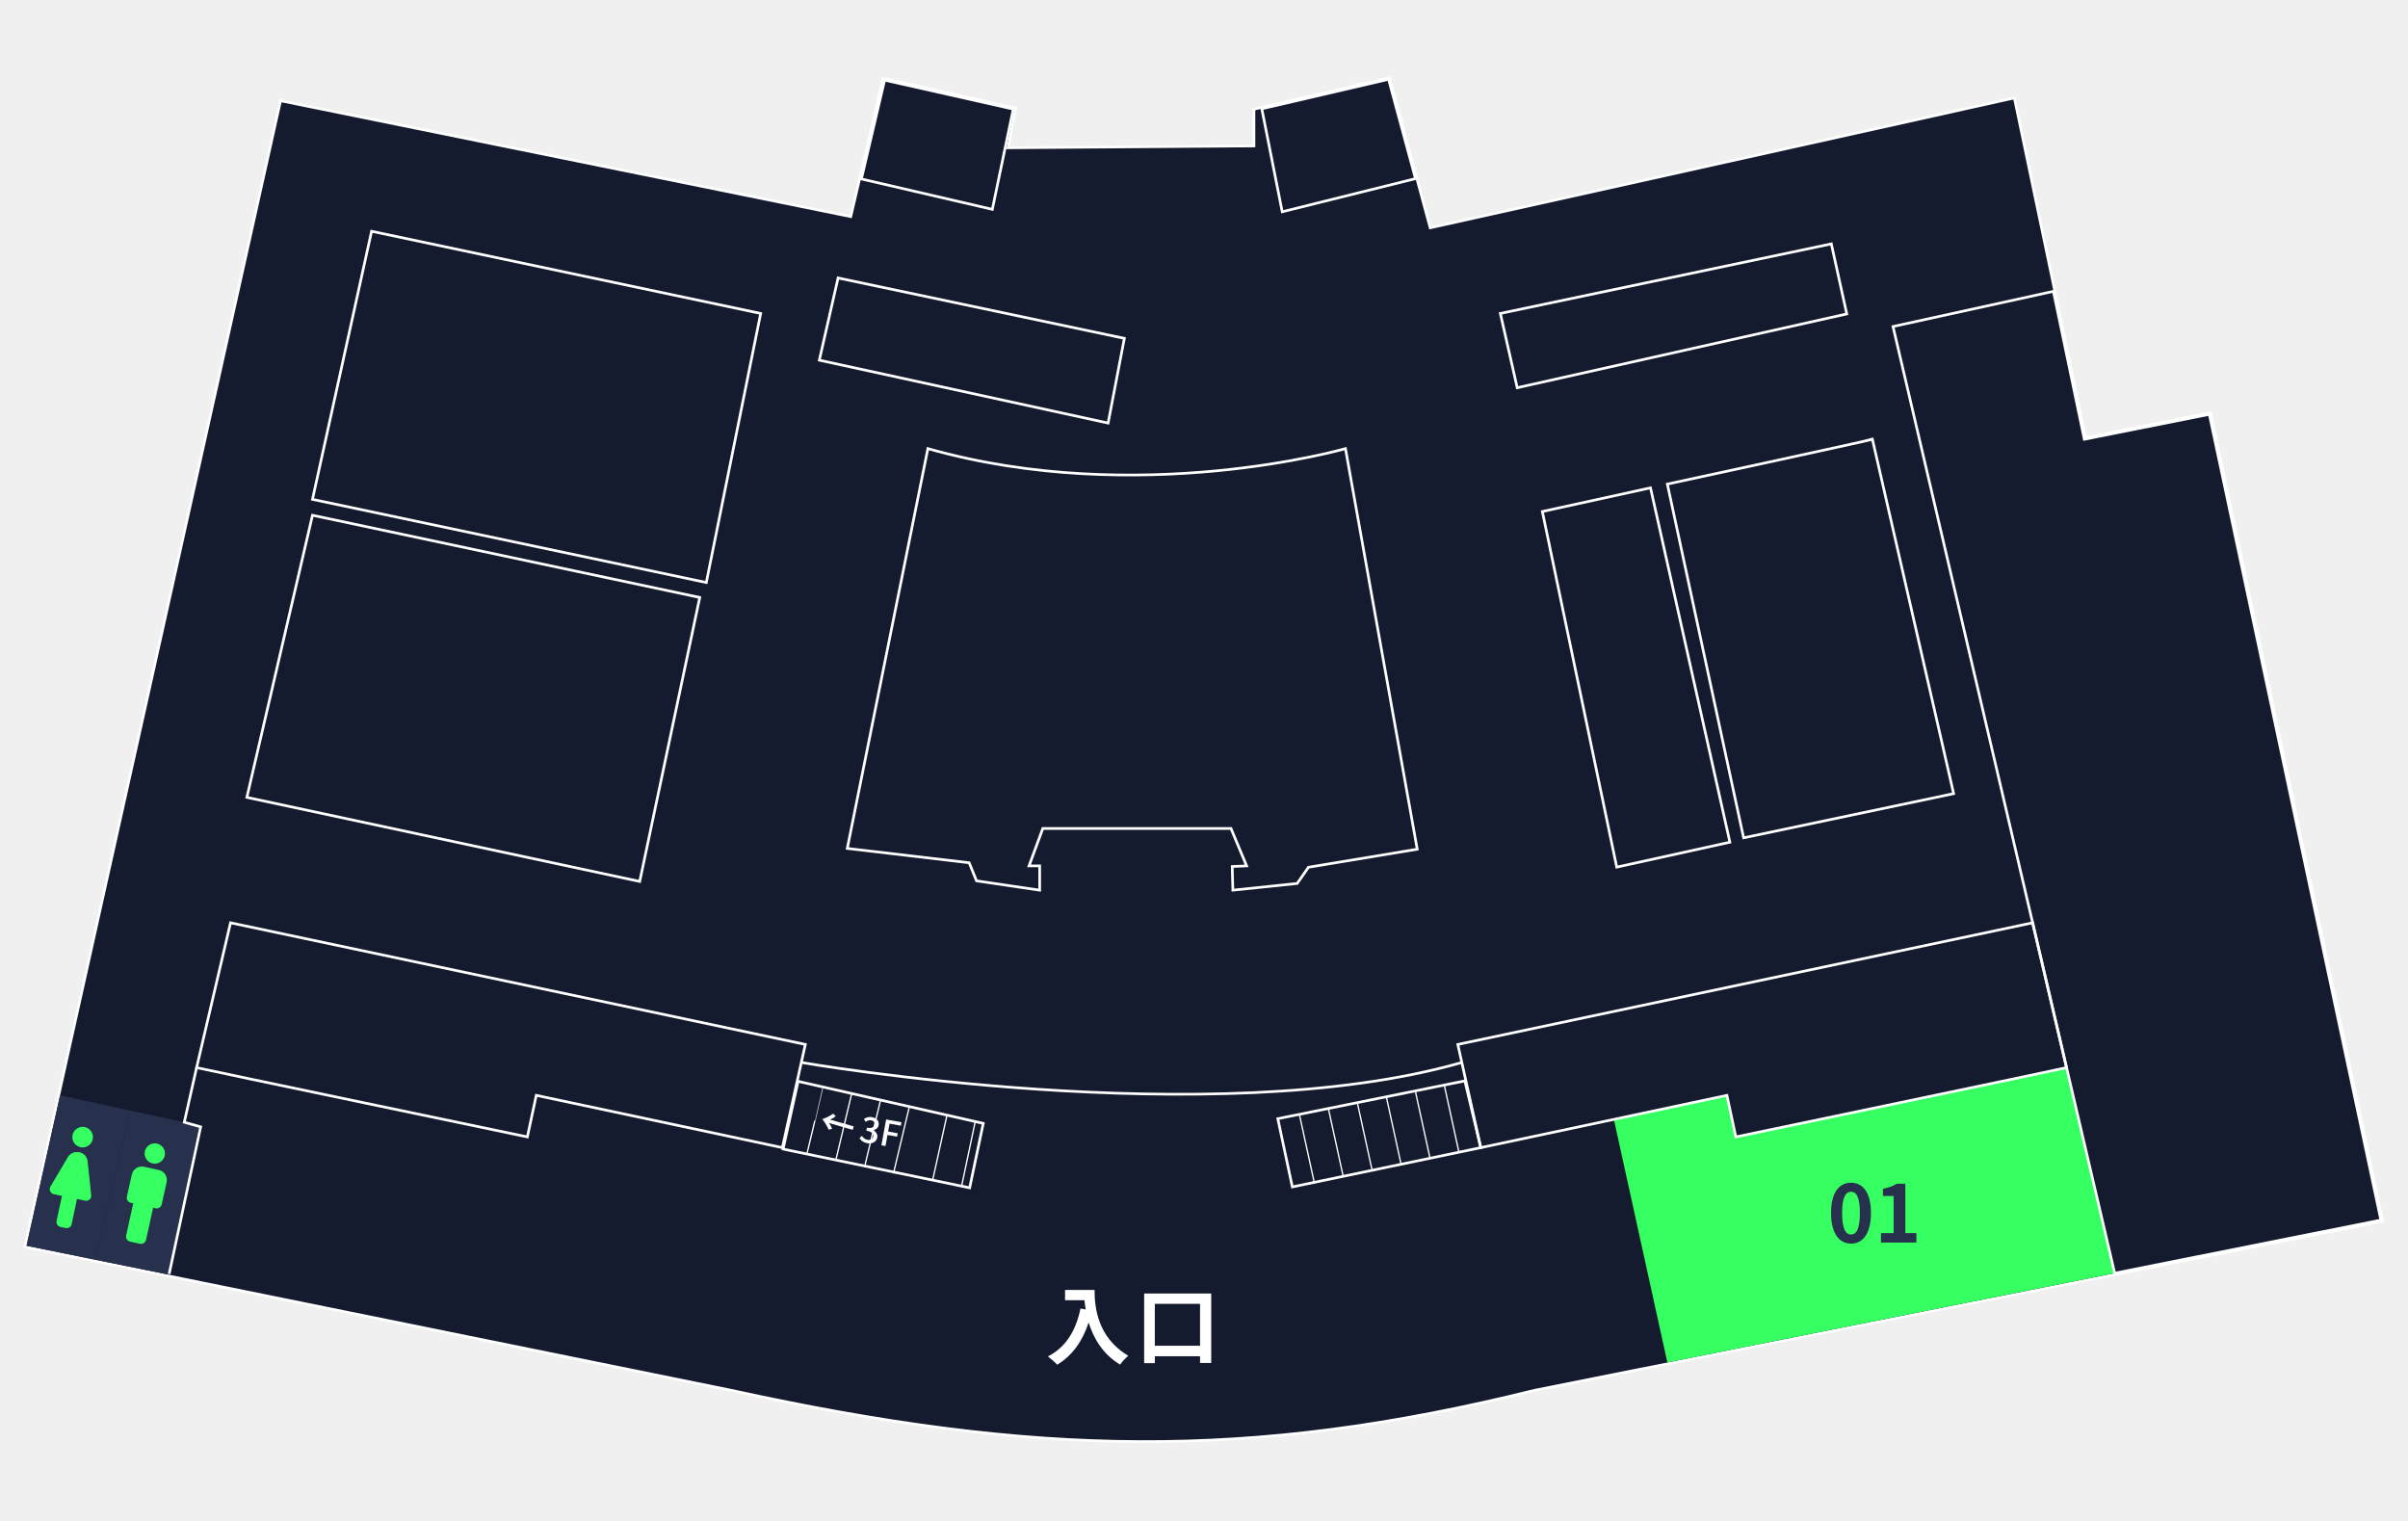
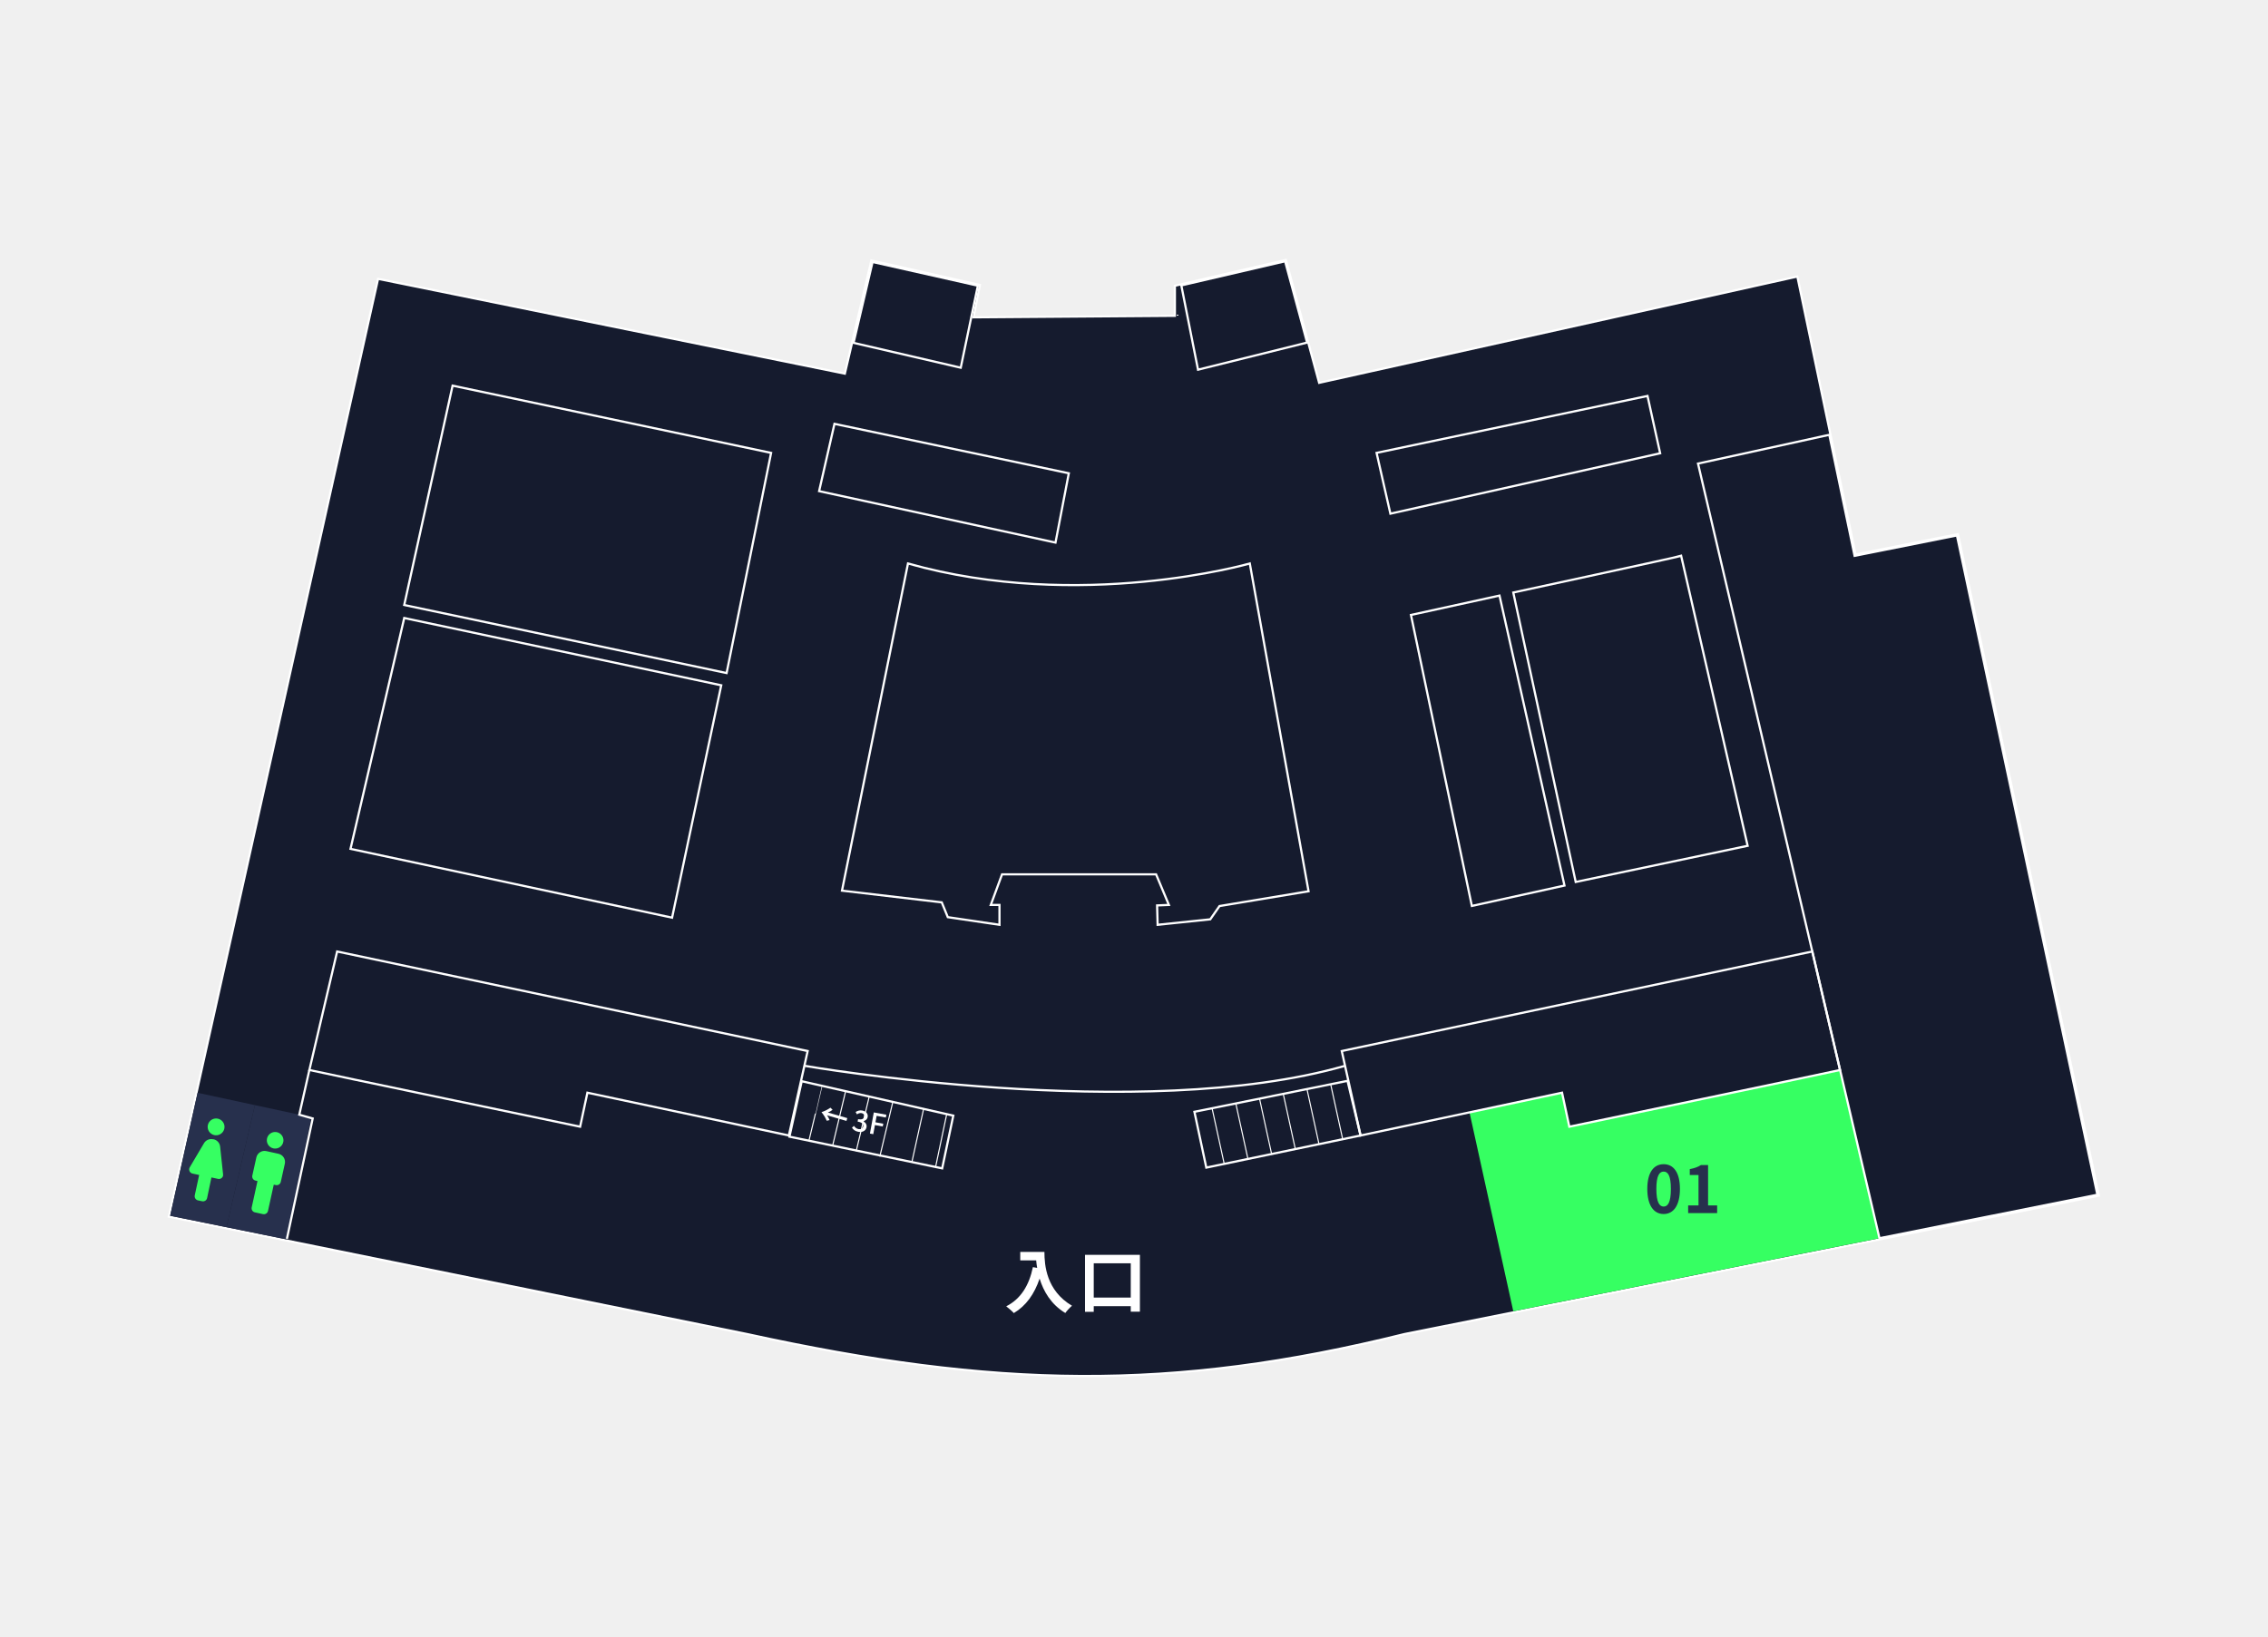
- <svg xmlns="http://www.w3.org/2000/svg" width="903" height="570" viewBox="0 0 903 570" fill="none">
-   <path d="M105.68 37.88L105.2 37.782L105.093 38.261L9.462 467.023L9.351 467.521L9.851 467.622L274.249 521.331C387.526 546.082 468.473 547.847 575.441 521.33C575.444 521.33 575.448 521.329 575.452 521.328L893.016 457.988L893.512 457.889L893.407 457.394L829.065 155.265L828.962 154.783L828.478 154.879L782.059 164.129L755.493 37.223L755.389 36.728L754.895 36.837L536.317 85.428L521.198 29.608L521.072 29.143L520.602 29.252L470.621 40.865L470.234 40.955V41.352V54.724L377.988 55.416L380.796 41.064L380.889 40.587L380.415 40.48L331.661 29.485L331.178 29.376L331.065 29.859L319.035 81.227L105.68 37.88Z" fill="#151B2E" stroke="white" stroke-miterlimit="10" />
-   <path d="M774.952 400.338L650.931 426.313L647.593 410.729L605.199 419.744L625.258 510.879L793.011 477.412L774.952 400.338Z" fill="#36FF62" />
-   <path d="M22.518 410.769L48.785 416.432L35.748 472.369L9.95 467.132L22.518 410.769Z" fill="#27304D" />
-   <path d="M48.785 416.432L35.748 472.369L63.16 477.935L74.637 421.998L48.785 416.432Z" fill="#27304D" />
-   <path d="M47.308 463.296L49.962 451.214L49.033 451.003C48.541 450.892 48.114 450.592 47.843 450.169C47.572 449.744 47.48 449.231 47.587 448.74L49.444 440.377C49.669 439.396 50.273 438.542 51.125 438.002C51.977 437.461 53.009 437.278 53.995 437.492L59.582 438.723C60.568 438.945 61.427 439.546 61.971 440.396C62.516 441.246 62.701 442.275 62.487 443.262L60.63 451.625C60.516 452.115 60.212 452.543 59.785 452.813C59.358 453.082 58.842 453.173 58.348 453.067L57.419 452.869L54.765 464.937C54.651 465.427 54.347 465.855 53.92 466.125C53.493 466.395 52.977 466.485 52.483 466.379L48.754 465.559C48.263 465.448 47.835 465.148 47.564 464.723C47.293 464.3 47.201 463.787 47.308 463.296Z" fill="#36FF62" />
-   <path d="M57.233 436.248C57.968 436.407 58.734 436.346 59.434 436.072C60.135 435.798 60.738 435.324 61.168 434.708C61.598 434.092 61.836 433.364 61.851 432.614C61.866 431.863 61.658 431.126 61.253 430.494C60.848 429.86 60.265 429.362 59.576 429.06C58.887 428.758 58.124 428.666 57.383 428.796C56.642 428.926 55.957 429.273 55.413 429.791C54.869 430.309 54.491 430.977 54.327 431.709C54.218 432.197 54.206 432.702 54.293 433.195C54.38 433.688 54.564 434.159 54.834 434.58C55.104 435.003 55.455 435.367 55.867 435.653C56.278 435.938 56.743 436.142 57.233 436.248Z" fill="#36FF62" />
-   <path d="M26.884 458.981L28.862 449.574L31.9 450.222C32.15 450.276 32.407 450.28 32.658 450.234C32.909 450.188 33.148 450.093 33.362 449.953C33.575 449.814 33.759 449.634 33.902 449.424C34.045 449.213 34.145 448.975 34.196 448.726C34.222 448.529 34.222 448.328 34.196 448.131L32.842 435.401C32.752 434.599 32.411 433.846 31.868 433.247C31.326 432.649 30.608 432.236 29.817 432.066H29.591C28.798 431.896 27.971 431.979 27.227 432.305C26.484 432.631 25.863 433.181 25.451 433.879L18.936 444.902C18.804 445.119 18.717 445.36 18.679 445.611C18.641 445.861 18.653 446.118 18.714 446.363C18.776 446.61 18.886 446.842 19.038 447.045C19.19 447.248 19.381 447.419 19.6 447.549C19.782 447.666 19.984 447.747 20.197 447.787L23.235 448.435L21.219 457.79C21.116 458.291 21.214 458.81 21.492 459.239C21.77 459.667 22.206 459.969 22.705 460.08L24.589 460.477C24.837 460.531 25.094 460.536 25.344 460.491C25.595 460.446 25.833 460.352 26.047 460.213C26.26 460.075 26.444 459.897 26.588 459.688C26.732 459.478 26.832 459.243 26.884 458.995" fill="#36FF62" />
-   <path d="M30.189 430.16C30.936 430.319 31.712 430.253 32.421 429.971C33.13 429.69 33.739 429.204 34.172 428.577C34.605 427.95 34.841 427.21 34.852 426.448C34.863 425.687 34.647 424.94 34.233 424.302C33.818 423.662 33.223 423.161 32.522 422.859C31.821 422.557 31.047 422.469 30.296 422.607C29.545 422.743 28.852 423.1 28.304 423.629C27.756 424.158 27.378 424.838 27.217 425.582C27.004 426.583 27.198 427.625 27.755 428.484C28.312 429.343 29.187 429.945 30.189 430.16Z" fill="#36FF62" />
-   <path d="M299.283 405.478L368.716 421.242L363.625 445.403L293.655 430.876L299.283 405.478Z" stroke="white" stroke-miterlimit="10" />
-   <path d="M549.313 405.3L479.176 419.483L484.626 445.06L555.286 430.34L549.313 405.3Z" stroke="white" stroke-miterlimit="10" />
-   <path d="M770.026 109.247L709.879 122.44L793.009 477.412L892.834 457.498L828.493 155.371L781.615 164.716L770.026 109.247Z" stroke="white" stroke-miterlimit="10" />
-   <path d="M139.338 86.721L285.254 117.534L264.864 218.427L117.183 187.243L139.338 86.721Z" stroke="white" stroke-miterlimit="10" />
-   <path d="M117.183 193.207L262.407 224.034L239.893 330.52L92.572 298.992L117.183 193.207Z" stroke="white" stroke-miterlimit="10" />
-   <path d="M686.744 91.448L692.538 117.713L568.958 145.392L562.626 117.534L686.744 91.448Z" stroke="white" stroke-miterlimit="10" />
-   <path d="M314.279 104.23L307.244 135.058L415.538 158.641L421.635 126.879L314.279 104.23Z" stroke="white" stroke-miterlimit="10" />
-   <path d="M347.955 168.221L317.728 318.137L363.433 323.511L366.193 330.287L389.878 333.791V324.679H385.892L391.051 310.66H461.616L467.479 324.679L462.085 324.912L462.319 333.791L486.447 331.275L490.669 325.201L531.462 318.426L504.547 168.221C504.547 168.221 426.837 190.513 347.955 168.221Z" stroke="white" stroke-miterlimit="10" />
-   <path d="M702.153 164.716C700.98 165.183 625.257 181.525 625.257 181.525L653.855 314.165L732.614 297.59L702.153 164.716Z" stroke="white" stroke-miterlimit="10" />
-   <path d="M618.938 182.927L578.38 191.805L606.275 325.147L648.71 315.801L618.938 182.927Z" stroke="white" stroke-miterlimit="10" />
-   <path d="M774.952 400.338C771.89 401.094 650.93 426.313 650.93 426.313L647.592 410.728L555.287 430.34L546.678 391.638L762.233 346.023L774.952 400.338Z" stroke="white" stroke-miterlimit="10" />
-   <path d="M73.727 400.338C76.803 401.094 197.762 426.313 197.762 426.313L201.1 410.728L293.393 430.34L302.001 391.638L86.447 346.023L73.727 400.338Z" stroke="white" stroke-miterlimit="10" />
-   <path d="M372.123 78.502L323.025 67.109L331.731 30.055L379.973 40.913L372.123 78.502Z" stroke="white" stroke-miterlimit="10" />
-   <path d="M520.715 29.739L530.8 66.984L480.831 79.409L473.176 40.789L520.715 29.739Z" stroke="white" stroke-miterlimit="10" />
-   <path d="M308.568 407.581C308.637 407.581 302.581 432.732 302.581 432.732" stroke="white" stroke-width="0.5" stroke-miterlimit="10" />
-   <path d="M319.397 410.013L313.397 435.164" stroke="white" stroke-width="0.5" stroke-miterlimit="10" />
-   <path d="M330.213 412.446L324.212 437.596" stroke="white" stroke-width="0.5" stroke-miterlimit="10" />
-   <path d="M341.028 414.878L335.042 440.03" stroke="white" stroke-width="0.5" stroke-miterlimit="10" />
-   <path d="M355.105 418.207L349.762 442.463" stroke="white" stroke-width="0.5" stroke-miterlimit="10" />
-   <path d="M365.678 420.685L360.577 444.895" stroke="white" stroke-width="0.5" stroke-miterlimit="10" />
-   <path d="M541.628 407.004L547.147 432.265" stroke="white" stroke-width="0.5" stroke-miterlimit="10" />
-   <path d="M530.772 409.23L536.29 434.478" stroke="white" stroke-width="0.5" stroke-miterlimit="10" />
-   <path d="M519.914 411.443L525.433 436.703" stroke="white" stroke-width="0.5" stroke-miterlimit="10" />
-   <path d="M509.044 413.655L514.562 438.916" stroke="white" stroke-width="0.5" stroke-miterlimit="10" />
-   <path d="M498.187 415.882L503.705 441.129" stroke="white" stroke-width="0.5" stroke-miterlimit="10" />
-   <path d="M487.316 418.095L492.834 443.356" stroke="white" stroke-width="0.5" stroke-miterlimit="10" />
-   <path d="M73.727 400.338L69.106 420.816L75.25 422.544L63.434 477.685" stroke="white" stroke-miterlimit="10" />
-   <path d="M300.498 398.4C300.498 398.4 454.924 425.214 548.182 398.4" stroke="white" stroke-miterlimit="10" />
-   <path d="M330.524 429.455L332.302 419.77L338.053 420.819L337.817 422.106L333.595 421.337L333.053 424.294L336.641 424.947L336.406 426.222L332.819 425.568L332.054 429.734L330.524 429.455Z" fill="white" />
-   <path d="M325.225 428.666C323.696 428.387 322.817 427.603 322.304 426.763L323.22 425.925C323.682 426.607 324.317 427.225 325.32 427.407C326.414 427.607 327.275 427.152 327.449 426.206C327.64 425.168 327.076 424.372 324.887 423.973L325.092 422.857C327.005 423.205 327.765 422.624 327.932 421.718C328.086 420.877 327.614 420.261 326.691 420.093C325.938 419.956 325.238 420.208 324.582 420.659L323.964 419.568C324.857 419.012 325.844 418.689 326.965 418.893C328.706 419.21 329.769 420.328 329.484 421.878C329.284 422.969 328.505 423.574 327.406 423.768L327.393 423.833C328.464 424.313 329.198 425.289 328.964 426.564C328.653 428.26 327.007 428.991 325.225 428.666Z" fill="white" />
-   <path d="M312.049 423.286L310.728 423.586C310.134 422.159 309.326 420.831 308.33 419.649C309.796 419.173 311.183 418.482 312.444 417.597L313.425 418.571C312.767 419.085 312.037 419.5 311.257 419.801L320.156 422.374L319.774 423.671L310.877 421.099C311.368 421.772 311.761 422.513 312.042 423.297" fill="white" />
-   <path d="M694.141 466.329C689.633 466.329 686.648 462.404 686.648 454.82C686.648 447.207 689.633 443.49 694.141 443.49C698.648 443.49 701.604 447.237 701.604 454.82C701.604 462.404 698.648 466.329 694.141 466.329ZM694.141 462.909C696.051 462.909 697.454 461.006 697.454 454.82C697.454 448.664 696.051 446.88 694.141 446.88C692.23 446.88 690.798 448.664 690.798 454.82C690.798 461.006 692.23 462.909 694.141 462.909ZM705.361 465.913V462.374H710.107V448.456H706.107V445.75C708.316 445.334 709.839 444.769 711.242 443.876H714.496V462.374H718.645V465.913H705.361Z" fill="#27304D" />
-   <path d="M433.056 504.616H450.016V488.904H433.056V504.616ZM429.056 485.032H454.208V511.08H450.016V508.552H433.056V511.144H429.056V485.032Z" fill="white" />
-   <path d="M399.392 483.688H410.464C410.464 489.736 411.328 501.416 423.104 508.36C422.272 509.032 420.704 510.696 420.032 511.688C413.408 507.688 410.016 501.64 408.256 495.912C405.856 503.08 402.016 508.392 396.448 511.72C395.744 510.92 393.952 509.352 392.96 508.616C399.616 505.256 403.424 499.08 405.184 490.664L407.136 491.016C406.912 489.8 406.784 488.648 406.688 487.56H399.392V483.688Z" fill="white" />
+ <svg xmlns="http://www.w3.org/2000/svg" width="1039" height="750" viewBox="0 0 1039 750" fill="none">
+   <path d="M173.68 127.88L173.199 127.782L173.093 128.261L77.462 557.023L77.351 557.521L77.851 557.622L342.248 611.331C455.526 636.082 536.472 637.846 643.44 611.33C643.444 611.33 643.448 611.329 643.452 611.328L961.015 547.988L961.512 547.889L961.406 547.394L897.065 245.265L896.962 244.783L896.478 244.879L850.059 254.129L823.493 127.223L823.389 126.728L822.895 126.838L604.317 175.428L589.197 119.608L589.071 119.143L588.602 119.252L538.621 130.865L538.234 130.955V131.352V144.723L445.987 145.416L448.795 131.064L448.889 130.587L448.415 130.48L399.661 119.485L399.177 119.376L399.064 119.859L387.034 171.227L173.68 127.88Z" fill="#151B2E" stroke="white" stroke-miterlimit="10" />
+   <path d="M842.952 490.338L718.931 516.313L715.593 500.729L673.199 509.744L693.258 600.879L861.011 567.412L842.952 490.338Z" fill="#36FF62" />
+   <path d="M90.518 500.769L116.785 506.432L103.748 562.369L77.95 557.132L90.518 500.769Z" fill="#27304D" />
+   <path d="M116.785 506.432L103.748 562.369L131.16 567.935L142.638 511.998L116.785 506.432Z" fill="#27304D" />
+   <path d="M115.308 553.296L117.962 541.214L117.033 541.003C116.542 540.892 116.114 540.592 115.843 540.169C115.572 539.744 115.48 539.231 115.587 538.74L117.444 530.377C117.67 529.396 118.274 528.542 119.126 528.002C119.978 527.461 121.009 527.278 121.996 527.492L127.582 528.723C128.569 528.945 129.427 529.546 129.972 530.396C130.516 531.246 130.701 532.275 130.488 533.262L128.63 541.625C128.516 542.115 128.213 542.543 127.786 542.813C127.358 543.082 126.842 543.173 126.348 543.067L125.419 542.869L122.765 554.937C122.651 555.427 122.348 555.855 121.921 556.125C121.494 556.395 120.977 556.485 120.483 556.379L116.755 555.559C116.263 555.448 115.835 555.148 115.564 554.723C115.293 554.3 115.201 553.787 115.308 553.296Z" fill="#36FF62" />
+   <path d="M125.233 526.248C125.968 526.407 126.734 526.346 127.434 526.072C128.135 525.798 128.738 525.324 129.168 524.708C129.598 524.092 129.836 523.364 129.851 522.614C129.866 521.863 129.658 521.126 129.253 520.494C128.848 519.86 128.265 519.362 127.576 519.06C126.887 518.758 126.124 518.666 125.383 518.796C124.642 518.926 123.957 519.273 123.413 519.791C122.869 520.309 122.491 520.977 122.327 521.709C122.218 522.197 122.206 522.702 122.293 523.195C122.38 523.688 122.564 524.159 122.834 524.58C123.104 525.003 123.455 525.367 123.866 525.653C124.278 525.938 124.743 526.142 125.233 526.248Z" fill="#36FF62" />
+   <path d="M94.885 548.981L96.862 539.574L99.9 540.222C100.15 540.276 100.407 540.28 100.658 540.234C100.909 540.188 101.148 540.093 101.362 539.953C101.576 539.814 101.759 539.634 101.902 539.424C102.046 539.213 102.145 538.975 102.196 538.726C102.222 538.529 102.222 538.328 102.196 538.131L100.842 525.401C100.752 524.599 100.411 523.846 99.869 523.247C99.326 522.649 98.608 522.236 97.817 522.066H97.592C96.798 521.896 95.971 521.979 95.228 522.305C94.485 522.631 93.863 523.181 93.452 523.879L86.937 534.902C86.805 535.119 86.717 535.36 86.679 535.611C86.641 535.861 86.653 536.118 86.715 536.363C86.776 536.61 86.886 536.842 87.038 537.045C87.19 537.248 87.381 537.419 87.6 537.549C87.782 537.666 87.985 537.747 88.197 537.787L91.236 538.435L89.219 547.79C89.116 548.291 89.215 548.81 89.492 549.239C89.77 549.667 90.206 549.969 90.705 550.08L92.589 550.477C92.838 550.531 93.094 550.536 93.344 550.491C93.595 550.446 93.834 550.352 94.047 550.213C94.26 550.075 94.444 549.897 94.588 549.688C94.732 549.478 94.833 549.243 94.885 548.995" fill="#36FF62" />
+   <path d="M98.189 520.16C98.935 520.319 99.712 520.253 100.421 519.971C101.13 519.69 101.739 519.204 102.172 518.577C102.604 517.95 102.841 517.21 102.852 516.448C102.863 515.687 102.647 514.94 102.232 514.302C101.818 513.662 101.222 513.161 100.522 512.859C99.821 512.557 99.046 512.469 98.296 512.607C97.545 512.743 96.852 513.1 96.304 513.629C95.756 514.158 95.378 514.838 95.217 515.582C95.004 516.583 95.197 517.625 95.754 518.484C96.312 519.343 97.187 519.945 98.189 520.16Z" fill="#36FF62" />
+   <path d="M367.283 495.478L436.716 511.242L431.625 535.403L361.655 520.876L367.283 495.478Z" stroke="white" stroke-miterlimit="10" />
+   <path d="M617.313 495.3L547.176 509.483L552.626 535.06L623.286 520.34L617.313 495.3Z" stroke="white" stroke-miterlimit="10" />
+   <path d="M838.026 199.247L777.878 212.44L861.009 567.412L960.834 547.498L896.492 245.371L849.615 254.716L838.026 199.247Z" stroke="white" stroke-miterlimit="10" />
+   <path d="M207.338 176.721L353.253 207.534L332.864 308.427L185.183 277.243L207.338 176.721Z" stroke="white" stroke-miterlimit="10" />
+   <path d="M185.183 283.207L330.408 314.034L307.894 420.52L160.572 388.992L185.183 283.207Z" stroke="white" stroke-miterlimit="10" />
+   <path d="M754.744 181.448L760.537 207.713L636.958 235.392L630.626 207.534L754.744 181.448Z" stroke="white" stroke-miterlimit="10" />
+   <path d="M382.279 194.23L375.244 225.058L483.538 248.641L489.635 216.879L382.279 194.23Z" stroke="white" stroke-miterlimit="10" />
+   <path d="M415.955 258.221L385.728 408.137L431.433 413.511L434.193 420.287L457.878 423.791V414.679H453.892L459.051 400.66H529.616L535.479 414.679L530.085 414.912L530.319 423.791L554.447 421.275L558.669 415.201L599.462 408.426L572.547 258.221C572.547 258.221 494.837 280.513 415.955 258.221Z" stroke="white" stroke-miterlimit="10" />
+   <path d="M770.154 254.716C768.981 255.183 693.257 271.525 693.257 271.525L721.856 404.165L800.614 387.59L770.154 254.716Z" stroke="white" stroke-miterlimit="10" />
+   <path d="M686.938 272.927L646.38 281.805L674.275 415.147L716.71 405.801L686.938 272.927Z" stroke="white" stroke-miterlimit="10" />
+   <path d="M842.952 490.338C839.89 491.094 718.93 516.313 718.93 516.313L715.592 500.728L623.287 520.34L614.678 481.638L830.233 436.023L842.952 490.338Z" stroke="white" stroke-miterlimit="10" />
+   <path d="M141.727 490.338C144.803 491.094 265.762 516.313 265.762 516.313L269.1 500.728L361.393 520.34L370.001 481.638L154.447 436.023L141.727 490.338Z" stroke="white" stroke-miterlimit="10" />
+   <path d="M440.123 168.502L391.025 157.109L399.731 120.055L447.973 130.913L440.123 168.502Z" stroke="white" stroke-miterlimit="10" />
+   <path d="M588.715 119.739L598.8 156.984L548.831 169.409L541.176 130.789L588.715 119.739Z" stroke="white" stroke-miterlimit="10" />
+   <path d="M376.569 497.581C376.637 497.581 370.581 522.732 370.581 522.732" stroke="white" stroke-width="0.5" stroke-miterlimit="10" />
+   <path d="M387.397 500.013L381.397 525.164" stroke="white" stroke-width="0.5" stroke-miterlimit="10" />
+   <path d="M398.213 502.446L392.212 527.596" stroke="white" stroke-width="0.5" stroke-miterlimit="10" />
+   <path d="M409.028 504.878L403.042 530.03" stroke="white" stroke-width="0.5" stroke-miterlimit="10" />
+   <path d="M423.106 508.207L417.762 532.463" stroke="white" stroke-width="0.5" stroke-miterlimit="10" />
+   <path d="M433.678 510.685L428.577 534.895" stroke="white" stroke-width="0.5" stroke-miterlimit="10" />
+   <path d="M609.628 497.004L615.147 522.265" stroke="white" stroke-width="0.5" stroke-miterlimit="10" />
+   <path d="M598.772 499.23L604.29 524.478" stroke="white" stroke-width="0.5" stroke-miterlimit="10" />
+   <path d="M587.914 501.443L593.433 526.703" stroke="white" stroke-width="0.5" stroke-miterlimit="10" />
+   <path d="M577.044 503.655L582.562 528.916" stroke="white" stroke-width="0.5" stroke-miterlimit="10" />
+   <path d="M566.188 505.882L571.705 531.129" stroke="white" stroke-width="0.5" stroke-miterlimit="10" />
+   <path d="M555.316 508.095L560.834 533.356" stroke="white" stroke-width="0.5" stroke-miterlimit="10" />
+   <path d="M141.727 490.338L137.106 510.816L143.25 512.544L131.434 567.685" stroke="white" stroke-miterlimit="10" />
+   <path d="M368.498 488.4C368.498 488.4 522.924 515.214 616.182 488.4" stroke="white" stroke-miterlimit="10" />
+   <path d="M398.524 519.455L400.301 509.77L406.053 510.819L405.816 512.106L401.595 511.337L401.053 514.294L404.641 514.947L404.406 516.222L400.819 515.568L400.054 519.734L398.524 519.455Z" fill="white" />
+   <path d="M393.225 518.666C391.696 518.387 390.817 517.603 390.304 516.763L391.22 515.925C391.682 516.607 392.317 517.225 393.32 517.407C394.414 517.607 395.275 517.152 395.449 516.206C395.64 515.168 395.076 514.372 392.887 513.973L393.092 512.857C395.005 513.205 395.765 512.624 395.932 511.718C396.086 510.877 395.614 510.261 394.691 510.093C393.938 509.956 393.238 510.208 392.582 510.659L391.964 509.568C392.857 509.012 393.844 508.689 394.966 508.893C396.706 509.21 397.769 510.328 397.484 511.878C397.284 512.969 396.505 513.574 395.406 513.768L395.393 513.833C396.464 514.313 397.198 515.289 396.964 516.564C396.653 518.26 395.007 518.991 393.225 518.666Z" fill="white" />
+   <path d="M380.049 513.286L378.728 513.586C378.134 512.159 377.326 510.831 376.33 509.649C377.796 509.173 379.183 508.482 380.444 507.597L381.425 508.571C380.767 509.085 380.037 509.5 379.257 509.801L388.156 512.374L387.774 513.671L378.877 511.099C379.368 511.772 379.761 512.513 380.042 513.297" fill="white" />
+   <path d="M762.141 556.329C757.634 556.329 754.648 552.404 754.648 544.82C754.648 537.207 757.634 533.49 762.141 533.49C766.649 533.49 769.604 537.237 769.604 544.82C769.604 552.404 766.649 556.329 762.141 556.329ZM762.141 552.909C764.052 552.909 765.455 551.006 765.455 544.82C765.455 538.664 764.052 536.88 762.141 536.88C760.231 536.88 758.798 538.664 758.798 544.82C758.798 551.006 760.231 552.909 762.141 552.909ZM773.361 555.913V552.374H778.108V538.456H774.108V535.75C776.317 535.334 777.839 534.769 779.242 533.876H782.496V552.374H786.645V555.913H773.361Z" fill="#27304D" />
+   <path d="M501.056 594.616H518.016V578.904H501.056V594.616ZM497.056 575.032H522.208V601.08H518.016V598.552H501.056V601.144H497.056V575.032Z" fill="white" />
+   <path d="M467.392 573.688H478.464C478.464 579.736 479.328 591.416 491.104 598.36C490.272 599.032 488.704 600.696 488.032 601.688C481.408 597.688 478.016 591.64 476.256 585.912C473.856 593.08 470.016 598.392 464.448 601.72C463.744 600.92 461.952 599.352 460.96 598.616C467.616 595.256 471.424 589.08 473.184 580.664L475.136 581.016C474.912 579.8 474.784 578.648 474.688 577.56H467.392V573.688Z" fill="white" />
</svg>
